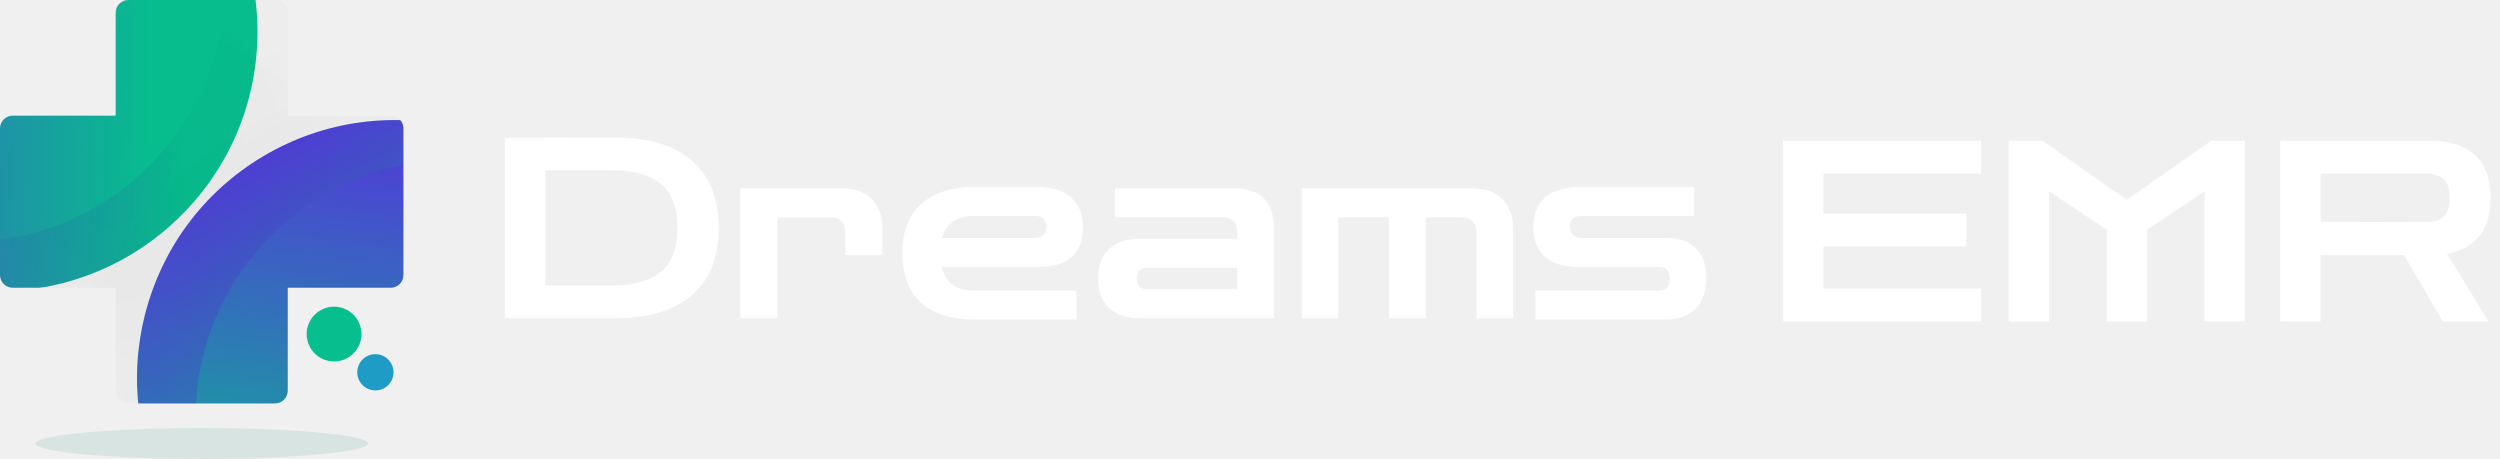
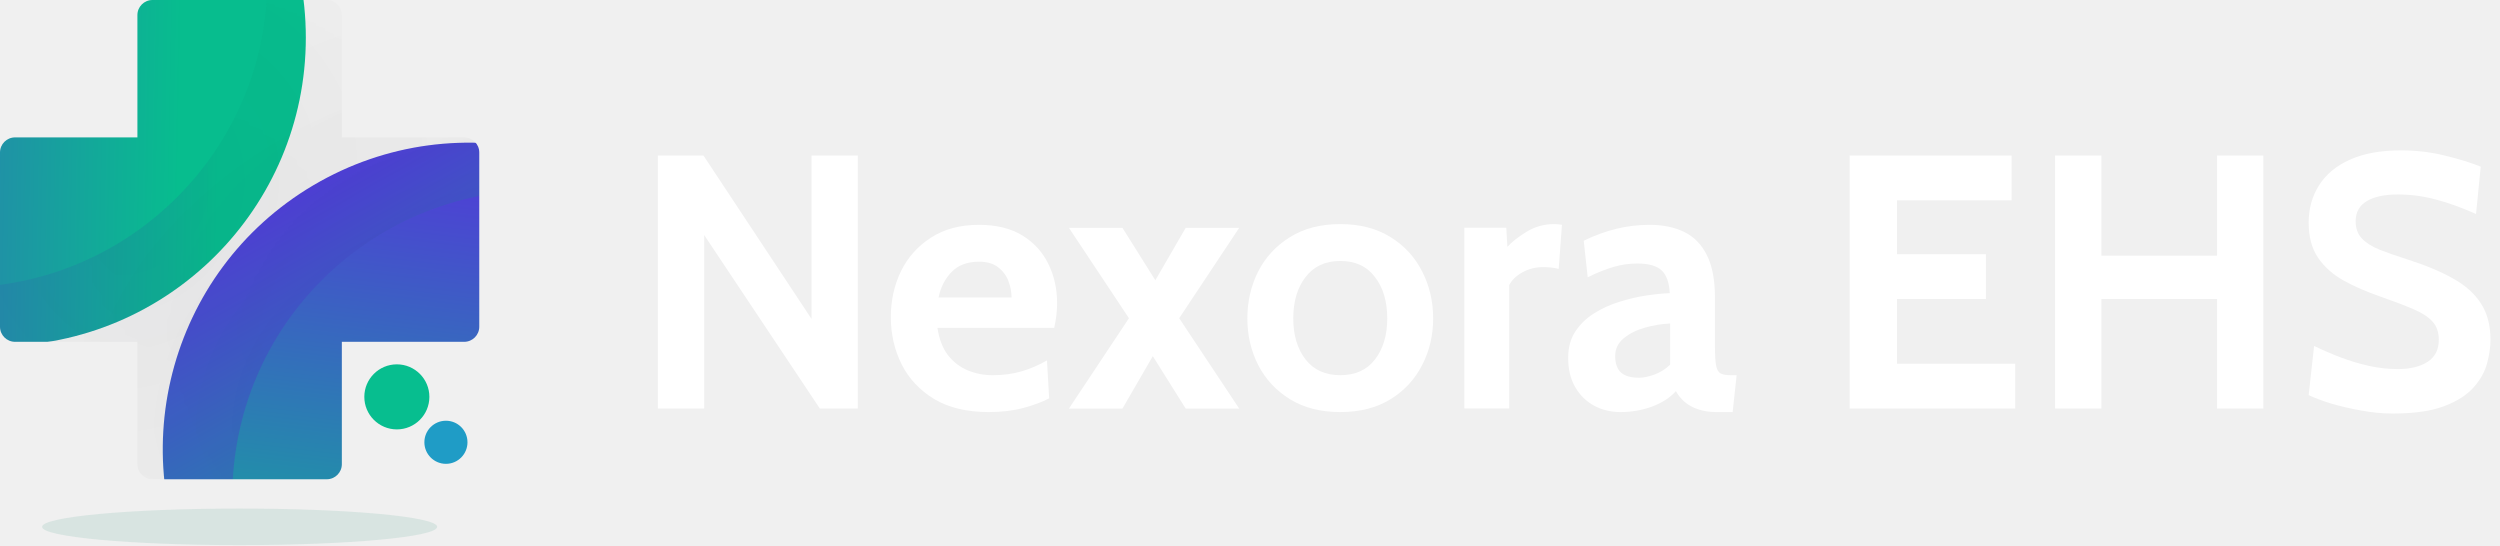
- <svg xmlns="http://www.w3.org/2000/svg" width="158" height="29" viewBox="0 0 158 29" fill="none">
-   <mask id="mask0_10422_8563" style="mask-type:alpha" maskUnits="userSpaceOnUse" x="0" y="0" width="26" height="26">
-     <path d="M7.31 0.802C7.31 0.359 7.669 0 8.113 0H17.384C17.827 0 18.186 0.359 18.186 0.802V24.694C18.186 25.137 17.827 25.497 17.384 25.497H8.113C7.669 25.497 7.31 25.137 7.31 24.694V0.802Z" fill="url(#paint0_linear_10422_8563)" />
-     <path d="M0.802 18.186C0.359 18.186 0 17.827 0 17.384V8.113C0 7.669 0.359 7.31 0.802 7.31H24.694C25.137 7.31 25.497 7.669 25.497 8.113V17.384C25.497 17.827 25.137 18.186 24.694 18.186H0.802Z" fill="url(#paint1_linear_10422_8563)" />
-   </mask>
-   <g mask="url(#mask0_10422_8563)">
-     <path d="M16.27 2.004C16.27 11.065 8.924 18.41 -0.137 18.41C-9.198 18.41 -16.544 11.065 -16.544 2.004C-16.544 -7.057 -9.198 -14.403 -0.137 -14.403C8.924 -14.403 16.27 -7.057 16.27 2.004Z" fill="url(#paint2_linear_10422_8563)" />
-     <g filter="url(#filter0_dd_10422_8563)">
-       <path d="M14.226 -1.11C14.226 7.951 6.88 15.296 -2.181 15.296C-11.242 15.296 -18.587 7.951 -18.587 -1.11C-18.587 -10.171 -11.242 -17.517 -2.181 -17.517C6.88 -17.517 14.226 -10.171 14.226 -1.11Z" fill="url(#paint3_linear_10422_8563)" />
+ <svg xmlns="http://www.w3.org/2000/svg" width="133" height="29" viewBox="0 0 133 29" fill="none">
+   <g clip-path="url(#clip0_185_457)">
+     <mask id="mask0_185_457" style="mask-type:alpha" maskUnits="userSpaceOnUse" x="0" y="0" width="26" height="26">
+       <path d="M7.31 0.802C7.31 0.359 7.669 0 8.113 0H17.384C17.827 0 18.186 0.359 18.186 0.802V24.694C18.186 25.137 17.827 25.497 17.384 25.497H8.113C7.669 25.497 7.31 25.137 7.31 24.694V0.802Z" fill="url(#paint0_linear_185_457)" />
+       <path d="M0.802 18.185C0.359 18.185 0 17.826 0 17.383V8.111C0 7.668 0.359 7.309 0.802 7.309H24.694C25.137 7.309 25.497 7.668 25.497 8.111V17.383C25.497 17.826 25.137 18.185 24.694 18.185H0.802Z" fill="url(#paint1_linear_185_457)" />
+     </mask>
+     <g mask="url(#mask0_185_457)">
+       <path d="M16.27 2.004C16.27 11.065 8.924 18.411 -0.137 18.411C-9.198 18.411 -16.544 11.065 -16.544 2.004C-16.544 -7.057 -9.198 -14.402 -0.137 -14.402C8.924 -14.402 16.27 -7.057 16.27 2.004Z" fill="url(#paint2_linear_185_457)" />
+       <g filter="url(#filter0_dd_185_457)">
+         <path d="M14.226 -1.109C14.226 7.952 6.88 15.297 -2.181 15.297C-11.242 15.297 -18.587 7.952 -18.587 -1.109C-18.587 -10.17 -11.242 -17.516 -2.181 -17.516C6.88 -17.516 14.226 -10.17 14.226 -1.109Z" fill="url(#paint3_linear_185_457)" />
+       </g>
+       <path d="M33.251 37.915C25.504 42.496 15.51 39.929 10.93 32.182C6.349 24.435 8.916 14.441 16.663 9.861C24.41 5.28 34.403 7.847 38.984 15.594C43.564 23.341 40.998 33.335 33.251 37.915Z" fill="url(#paint4_linear_185_457)" />
+       <g filter="url(#filter1_dd_185_457)">
+         <path d="M27.026 42.632C18.071 41.732 11.541 33.744 12.441 24.789C13.341 15.834 21.329 9.304 30.284 10.204C39.239 11.104 45.769 19.092 44.869 28.047C43.969 37.002 35.981 43.532 27.026 42.632Z" fill="url(#paint5_linear_185_457)" />
+       </g>
    </g>
-     <path d="M33.251 37.913C25.504 42.494 15.51 39.927 10.93 32.18C6.349 24.433 8.916 14.44 16.663 9.859C24.41 5.279 34.403 7.845 38.984 15.592C43.564 23.339 40.998 33.333 33.251 37.913Z" fill="url(#paint4_linear_10422_8563)" />
-     <g filter="url(#filter1_dd_10422_8563)">
-       <path d="M27.026 42.63C18.071 41.731 11.541 33.742 12.441 24.787C13.341 15.833 21.329 9.303 30.284 10.202C39.239 11.102 45.769 19.091 44.869 28.046C43.969 37 35.981 43.53 27.026 42.63Z" fill="url(#paint5_linear_10422_8563)" />
-     </g>
+     <path d="M21.113 22.844C22.069 22.844 22.843 22.069 22.843 21.113C22.843 20.158 22.069 19.383 21.113 19.383C20.157 19.383 19.382 20.158 19.382 21.113C19.382 22.069 20.157 22.844 21.113 22.844Z" fill="#07BE8F" />
+     <path d="M23.724 24.676C24.357 24.676 24.87 24.162 24.87 23.529C24.87 22.896 24.357 22.383 23.724 22.383C23.09 22.383 22.577 22.896 22.577 23.529C22.577 24.162 23.09 24.676 23.724 24.676Z" fill="#1F9CC6" />
+     <path d="M12.748 29.001C18.553 29.001 23.258 28.565 23.258 28.028C23.258 27.49 18.553 27.055 12.748 27.055C6.944 27.055 2.238 27.49 2.238 28.028C2.238 28.565 6.944 29.001 12.748 29.001Z" fill="#479681" fill-opacity="0.14" />
+     <path d="M127.283 22C126.738 22 126.177 21.945 125.6 21.837C125.023 21.734 124.488 21.609 123.994 21.462C123.501 21.308 123.11 21.16 122.821 21.019L123.11 18.404C123.558 18.622 124.026 18.824 124.513 19.01C125.001 19.195 125.501 19.346 126.013 19.462C126.526 19.577 127.045 19.635 127.571 19.635C128.225 19.635 128.751 19.506 129.148 19.25C129.545 18.994 129.744 18.603 129.744 18.077C129.744 17.673 129.632 17.349 129.408 17.106C129.183 16.856 128.84 16.635 128.379 16.442C127.917 16.244 127.327 16.019 126.61 15.769C125.892 15.519 125.247 15.237 124.677 14.923C124.106 14.603 123.654 14.199 123.321 13.711C122.988 13.224 122.821 12.603 122.821 11.846C122.821 11.103 123.004 10.442 123.369 9.865C123.735 9.282 124.279 8.827 125.004 8.5C125.735 8.167 126.642 8 127.725 8C128.545 8 129.327 8.093 130.071 8.279C130.815 8.458 131.449 8.654 131.975 8.865L131.725 11.385C130.968 11.045 130.257 10.789 129.59 10.615C128.93 10.436 128.257 10.346 127.571 10.346C126.853 10.346 126.299 10.465 125.908 10.702C125.517 10.939 125.321 11.295 125.321 11.769C125.321 12.147 125.43 12.452 125.648 12.683C125.866 12.914 126.177 13.112 126.581 13.279C126.985 13.439 127.468 13.609 128.033 13.789C129.007 14.096 129.824 14.436 130.485 14.808C131.151 15.173 131.651 15.619 131.985 16.144C132.324 16.663 132.494 17.308 132.494 18.077C132.494 18.462 132.433 18.881 132.311 19.337C132.19 19.785 131.949 20.212 131.59 20.615C131.231 21.019 130.706 21.353 130.013 21.615C129.327 21.872 128.417 22 127.283 22Z" fill="white" />
+     <path d="M109.331 21.735V8.273H111.793V13.6H117.947V8.273H120.408V21.735H117.947V15.908H111.793V21.735H109.331Z" fill="white" />
+     <path d="M98.401 21.735V8.273H107.017V10.658H100.921V13.523H105.651V15.908H100.921V19.35H107.209V21.735H98.401Z" fill="white" />
+     <path d="M86.216 21.922C85.703 21.922 85.235 21.81 84.812 21.586C84.389 21.355 84.052 21.025 83.802 20.596C83.552 20.166 83.427 19.647 83.427 19.038C83.427 18.493 83.552 18.028 83.802 17.644C84.059 17.253 84.392 16.929 84.802 16.672C85.219 16.41 85.668 16.204 86.148 16.057C86.636 15.903 87.113 15.791 87.581 15.721C88.055 15.65 88.472 15.608 88.831 15.596C88.805 15.044 88.664 14.644 88.408 14.394C88.152 14.144 87.716 14.019 87.1 14.019C86.671 14.019 86.251 14.079 85.841 14.201C85.437 14.317 84.978 14.499 84.466 14.749L84.254 12.807C84.831 12.525 85.408 12.313 85.985 12.172C86.568 12.031 87.158 11.961 87.754 11.961C88.472 11.961 89.091 12.089 89.61 12.346C90.129 12.602 90.53 13.015 90.812 13.586C91.094 14.15 91.235 14.897 91.235 15.826V18.422C91.235 18.903 91.257 19.253 91.302 19.471C91.347 19.682 91.43 19.817 91.552 19.874C91.674 19.932 91.85 19.961 92.081 19.961H92.389L92.177 21.922H91.312C90.953 21.922 90.632 21.874 90.35 21.778C90.075 21.689 89.838 21.56 89.639 21.394C89.44 21.227 89.28 21.032 89.158 20.807C88.844 21.16 88.418 21.435 87.879 21.634C87.347 21.826 86.793 21.922 86.216 21.922ZM87.216 20.096C87.427 20.096 87.69 20.041 88.004 19.932C88.318 19.817 88.6 19.64 88.85 19.403V17.211C88.402 17.23 87.953 17.304 87.504 17.432C87.055 17.56 86.68 17.749 86.379 17.999C86.078 18.249 85.927 18.564 85.927 18.942C85.927 19.333 86.03 19.624 86.235 19.817C86.44 20.003 86.767 20.096 87.216 20.096Z" fill="white" />
+     <path d="M77.904 21.73V12.114H80.135L80.192 13.133C80.436 12.864 80.779 12.595 81.221 12.326C81.663 12.056 82.147 11.922 82.673 11.922C82.827 11.922 82.968 11.935 83.096 11.96L82.923 14.306C82.782 14.268 82.641 14.242 82.5 14.23C82.365 14.217 82.231 14.21 82.096 14.21C81.692 14.21 81.324 14.303 80.99 14.489C80.657 14.675 80.423 14.903 80.288 15.172V21.73H77.904Z" fill="white" />
+     <path d="M71.302 21.922C70.257 21.922 69.366 21.694 68.629 21.239C67.892 20.784 67.327 20.178 66.936 19.422C66.552 18.666 66.359 17.838 66.359 16.941C66.359 16.037 66.552 15.204 66.936 14.441C67.327 13.678 67.892 13.069 68.629 12.614C69.366 12.153 70.257 11.922 71.302 11.922C72.347 11.922 73.238 12.153 73.975 12.614C74.712 13.069 75.273 13.678 75.658 14.441C76.049 15.204 76.244 16.037 76.244 16.941C76.244 17.838 76.049 18.666 75.658 19.422C75.273 20.178 74.712 20.784 73.975 21.239C73.238 21.694 72.347 21.922 71.302 21.922ZM71.302 19.96C72.103 19.96 72.719 19.681 73.148 19.124C73.584 18.56 73.802 17.832 73.802 16.941C73.802 16.037 73.584 15.303 73.148 14.739C72.719 14.169 72.103 13.883 71.302 13.883C70.507 13.883 69.892 14.169 69.456 14.739C69.02 15.303 68.802 16.037 68.802 16.941C68.802 17.832 69.02 18.56 69.456 19.124C69.892 19.681 70.507 19.96 71.302 19.96Z" fill="white" />
+     <path d="M56.867 21.736L60.06 16.929L56.867 12.121H59.714L61.464 14.91L63.079 12.121H65.925L62.733 16.929L65.925 21.736H63.079L61.329 18.948L59.714 21.736H56.867Z" fill="white" />
+     <path d="M52.603 21.922C51.443 21.922 50.475 21.692 49.699 21.23C48.93 20.762 48.353 20.147 47.968 19.384C47.584 18.615 47.392 17.775 47.392 16.865C47.392 15.987 47.571 15.176 47.93 14.432C48.295 13.688 48.827 13.092 49.526 12.644C50.225 12.188 51.077 11.961 52.084 11.961C53.007 11.961 53.776 12.15 54.392 12.528C55.007 12.906 55.468 13.413 55.776 14.047C56.084 14.676 56.238 15.371 56.238 16.134C56.238 16.346 56.225 16.56 56.199 16.778C56.173 16.99 56.135 17.211 56.084 17.442H49.872C49.962 18.038 50.148 18.522 50.43 18.894C50.718 19.259 51.068 19.528 51.478 19.701C51.895 19.874 52.34 19.961 52.815 19.961C53.372 19.961 53.892 19.89 54.372 19.749C54.853 19.602 55.295 19.41 55.699 19.172L55.815 21.192C55.449 21.384 54.994 21.554 54.449 21.701C53.904 21.849 53.289 21.922 52.603 21.922ZM49.93 15.826H53.815C53.815 15.538 53.76 15.249 53.651 14.961C53.542 14.666 53.359 14.419 53.103 14.221C52.853 14.022 52.513 13.922 52.084 13.922C51.468 13.922 50.984 14.102 50.632 14.461C50.279 14.82 50.045 15.275 49.93 15.826Z" fill="white" />
+     <path d="M35 21.735V8.273H37.423L43.173 16.966V8.273H45.635V21.735H43.615L37.462 12.504V21.735H35Z" fill="white" />
  </g>
-   <circle cx="21.113" cy="21.113" r="1.731" fill="#07BE8F" />
-   <circle cx="23.724" cy="23.529" r="1.146" fill="#1F9CC6" />
-   <ellipse cx="12.748" cy="28.027" rx="10.51" ry="0.973" fill="#479681" fill-opacity="0.14" />
-   <path d="M31.919 20.116V8.705H33.803L38.91 8.689C40.974 8.689 42.575 9.173 43.714 10.141C44.852 11.11 45.421 12.53 45.421 14.403C45.421 16.275 44.852 17.696 43.714 18.664C42.575 19.632 40.974 20.116 38.91 20.116H31.919ZM38.734 10.764H34.473V18.041H38.734C40.075 18.041 41.091 17.749 41.782 17.164C42.474 16.578 42.82 15.658 42.82 14.403C42.82 13.136 42.474 12.216 41.782 11.642C41.091 11.056 40.075 10.764 38.734 10.764Z" fill="white" />
-   <path d="M46.783 20.116V11.897H53.071C53.996 11.897 54.677 12.131 55.114 12.599C55.55 13.057 55.768 13.663 55.768 14.419V16.126H53.422V14.706C53.422 14.068 53.103 13.748 52.464 13.748H49.129V20.116H46.783Z" fill="white" />
-   <path d="M61.563 20.196C60.137 20.196 59.025 19.845 58.227 19.143C57.429 18.43 57.031 17.387 57.031 16.015C57.031 14.631 57.429 13.589 58.227 12.886C59.025 12.174 60.137 11.817 61.563 11.817H65.553C66.489 11.817 67.202 12.041 67.692 12.488C68.192 12.924 68.442 13.552 68.442 14.371C68.442 16.041 67.479 16.876 65.553 16.876H59.52C59.744 17.866 60.425 18.361 61.563 18.361H68.027V20.196H61.563ZM61.563 13.653C60.467 13.653 59.791 14.115 59.536 15.041H65.441C65.654 15.041 65.819 14.977 65.936 14.85C66.064 14.722 66.127 14.546 66.127 14.323C66.127 13.876 65.899 13.653 65.441 13.653H61.563Z" fill="white" />
-   <path d="M72.067 20.116C71.205 20.116 70.546 19.898 70.088 19.462C69.63 19.026 69.402 18.403 69.402 17.595C69.402 16.797 69.63 16.18 70.088 15.743C70.546 15.307 71.205 15.089 72.067 15.089H78.195V14.706C78.195 14.057 77.876 13.732 77.238 13.732H70.471V11.897H77.844C78.813 11.897 79.499 12.12 79.903 12.567C80.308 13.004 80.51 13.621 80.51 14.419V20.116H72.067ZM72.482 18.281H78.195V16.924H72.482C72.28 16.924 72.12 16.988 72.003 17.116C71.897 17.233 71.844 17.392 71.844 17.595C71.844 17.797 71.897 17.962 72.003 18.089C72.12 18.217 72.28 18.281 72.482 18.281Z" fill="white" />
-   <path d="M82.271 20.116V11.897H92.916C93.853 11.897 94.539 12.131 94.975 12.599C95.411 13.057 95.629 13.663 95.629 14.419V20.116H93.315V14.706C93.315 14.057 92.985 13.732 92.326 13.732H90.107V20.116H87.793V13.732H84.585V20.116H82.271Z" fill="white" />
-   <path d="M97.04 20.196V18.361H104.86C105.307 18.361 105.531 18.111 105.531 17.611C105.531 17.121 105.307 16.876 104.86 16.876H99.801C98.854 16.876 98.136 16.664 97.647 16.238C97.157 15.802 96.912 15.179 96.912 14.371C96.912 13.552 97.157 12.924 97.647 12.488C98.147 12.041 98.865 11.817 99.801 11.817H107.079V13.653H99.913C99.455 13.653 99.227 13.876 99.227 14.323C99.227 14.546 99.29 14.722 99.418 14.85C99.546 14.977 99.711 15.041 99.913 15.041H105.275C106.105 15.041 106.738 15.259 107.174 15.695C107.621 16.121 107.845 16.743 107.845 17.563C107.845 18.393 107.621 19.042 107.174 19.51C106.728 19.967 106.094 20.196 105.275 20.196H97.04Z" fill="white" />
-   <path d="M112.691 20.311V8.9H125.204V10.974H115.245V13.496H124.278V15.571H115.245V18.236H125.204V20.311H112.691Z" fill="white" />
-   <path d="M126.952 20.311V8.9H129.091L134.373 12.602H134.453L139.736 8.9H141.874V20.311H139.321V12.092L135.698 14.518V20.311H133.145V14.518L129.506 12.092V20.311H126.952Z" fill="white" />
-   <path d="M144.112 20.311V8.9H153.672C154.853 8.9 155.768 9.198 156.417 9.793C157.077 10.389 157.406 11.294 157.406 12.507C157.406 13.539 157.167 14.347 156.688 14.932C156.209 15.518 155.528 15.885 154.645 16.034L157.279 20.311H154.374L151.932 16.113H146.666V20.311H144.112ZM153.369 10.974H146.666V14.023L153.369 14.039C153.837 14.039 154.193 13.922 154.438 13.688C154.693 13.454 154.821 13.06 154.821 12.507C154.821 11.943 154.693 11.549 154.438 11.326C154.193 11.091 153.837 10.974 153.369 10.974Z" fill="white" />
  <defs>
-     <filter id="filter0_dd_10422_8563" x="-36.987" y="-31.117" width="69.613" height="69.613" filterUnits="userSpaceOnUse" color-interpolation-filters="sRGB">
+     <filter id="filter0_dd_185_457" x="-42.987" y="-37.116" width="81.613" height="81.612" filterUnits="userSpaceOnUse" color-interpolation-filters="sRGB">
      <feFlood flood-opacity="0" result="BackgroundImageFix" />
      <feColorMatrix in="SourceAlpha" type="matrix" values="0 0 0 0 0 0 0 0 0 0 0 0 0 0 0 0 0 0 127 0" result="hardAlpha" />
-       <feMorphology radius="2" operator="erode" in="SourceAlpha" result="effect1_dropShadow_10422_8563" />
      <feOffset dy="4" />
      <feGaussianBlur stdDeviation="6.5" />
      <feColorMatrix type="matrix" values="0 0 0 0 0.075 0 0 0 0 0.063 0 0 0 0 0.133 0 0 0 0.06 0" />
-       <feBlend mode="normal" in2="BackgroundImageFix" result="effect1_dropShadow_10422_8563" />
+       <feBlend mode="normal" in2="BackgroundImageFix" result="effect1_dropShadow_185_457" />
      <feColorMatrix in="SourceAlpha" type="matrix" values="0 0 0 0 0 0 0 0 0 0 0 0 0 0 0 0 0 0 127 0" result="hardAlpha" />
-       <feMorphology radius="6" operator="erode" in="SourceAlpha" result="effect2_dropShadow_10422_8563" />
      <feOffset dy="4.8" />
      <feGaussianBlur stdDeviation="12.2" />
      <feColorMatrix type="matrix" values="0 0 0 0 0.075 0 0 0 0 0.063 0 0 0 0 0.133 0 0 0 0.1 0" />
-       <feBlend mode="normal" in2="effect1_dropShadow_10422_8563" result="effect2_dropShadow_10422_8563" />
-       <feBlend mode="normal" in="SourceGraphic" in2="effect2_dropShadow_10422_8563" result="shape" />
+       <feBlend mode="normal" in2="effect1_dropShadow_185_457" result="effect2_dropShadow_185_457" />
+       <feBlend mode="normal" in="SourceGraphic" in2="effect2_dropShadow_185_457" result="shape" />
    </filter>
-     <filter id="filter1_dd_10422_8563" x="-6.042" y="-3.48" width="69.394" height="69.394" filterUnits="userSpaceOnUse" color-interpolation-filters="sRGB">
+     <filter id="filter1_dd_185_457" x="-12.042" y="-9.479" width="81.394" height="81.394" filterUnits="userSpaceOnUse" color-interpolation-filters="sRGB">
      <feFlood flood-opacity="0" result="BackgroundImageFix" />
      <feColorMatrix in="SourceAlpha" type="matrix" values="0 0 0 0 0 0 0 0 0 0 0 0 0 0 0 0 0 0 127 0" result="hardAlpha" />
-       <feMorphology radius="2" operator="erode" in="SourceAlpha" result="effect1_dropShadow_10422_8563" />
      <feOffset dy="4" />
      <feGaussianBlur stdDeviation="6.5" />
      <feColorMatrix type="matrix" values="0 0 0 0 0.075 0 0 0 0 0.063 0 0 0 0 0.133 0 0 0 0.06 0" />
-       <feBlend mode="normal" in2="BackgroundImageFix" result="effect1_dropShadow_10422_8563" />
+       <feBlend mode="normal" in2="BackgroundImageFix" result="effect1_dropShadow_185_457" />
      <feColorMatrix in="SourceAlpha" type="matrix" values="0 0 0 0 0 0 0 0 0 0 0 0 0 0 0 0 0 0 127 0" result="hardAlpha" />
-       <feMorphology radius="6" operator="erode" in="SourceAlpha" result="effect2_dropShadow_10422_8563" />
      <feOffset dy="4.8" />
      <feGaussianBlur stdDeviation="12.2" />
      <feColorMatrix type="matrix" values="0 0 0 0 0.075 0 0 0 0 0.063 0 0 0 0 0.133 0 0 0 0.1 0" />
-       <feBlend mode="normal" in2="effect1_dropShadow_10422_8563" result="effect2_dropShadow_10422_8563" />
-       <feBlend mode="normal" in="SourceGraphic" in2="effect2_dropShadow_10422_8563" result="shape" />
+       <feBlend mode="normal" in2="effect1_dropShadow_185_457" result="effect2_dropShadow_185_457" />
+       <feBlend mode="normal" in="SourceGraphic" in2="effect2_dropShadow_185_457" result="shape" />
    </filter>
-     <linearGradient id="paint0_linear_10422_8563" x1="21.613" y1="33.118" x2="-2.193" y2="32.659" gradientUnits="userSpaceOnUse">
+     <linearGradient id="paint0_linear_185_457" x1="21.613" y1="33.118" x2="-2.193" y2="32.659" gradientUnits="userSpaceOnUse">
      <stop stop-color="#07BE8F" />
      <stop offset="1" stop-color="#5435DB" />
    </linearGradient>
-     <linearGradient id="paint1_linear_10422_8563" x1="21.613" y1="33.118" x2="-2.193" y2="32.659" gradientUnits="userSpaceOnUse">
+     <linearGradient id="paint1_linear_185_457" x1="21.613" y1="33.116" x2="-2.193" y2="32.657" gradientUnits="userSpaceOnUse">
      <stop stop-color="#07BE8F" />
      <stop offset="1" stop-color="#5435DB" />
    </linearGradient>
-     <linearGradient id="paint2_linear_10422_8563" x1="11.272" y1="28.218" x2="-19.366" y2="27.628" gradientUnits="userSpaceOnUse">
+     <linearGradient id="paint2_linear_185_457" x1="11.272" y1="28.219" x2="-19.366" y2="27.628" gradientUnits="userSpaceOnUse">
      <stop stop-color="#07BE8F" />
      <stop offset="1" stop-color="#5435DB" />
    </linearGradient>
-     <linearGradient id="paint3_linear_10422_8563" x1="9.228" y1="25.104" x2="-21.41" y2="24.514" gradientUnits="userSpaceOnUse">
+     <linearGradient id="paint3_linear_185_457" x1="9.228" y1="25.105" x2="-21.41" y2="24.515" gradientUnits="userSpaceOnUse">
      <stop stop-color="#07BE8F" />
      <stop offset="1" stop-color="#5435DB" />
    </linearGradient>
-     <linearGradient id="paint4_linear_10422_8563" x1="8.311" y1="46.892" x2="-6.672" y2="20.399" gradientUnits="userSpaceOnUse">
+     <linearGradient id="paint4_linear_185_457" x1="8.311" y1="46.894" x2="-6.672" y2="20.401" gradientUnits="userSpaceOnUse">
      <stop stop-color="#07BE8F" />
      <stop offset="1" stop-color="#5435DB" />
    </linearGradient>
-     <linearGradient id="paint5_linear_10422_8563" x1="1.615" y1="35.088" x2="5.241" y2="4.869" gradientUnits="userSpaceOnUse">
+     <linearGradient id="paint5_linear_185_457" x1="1.615" y1="35.09" x2="5.241" y2="4.87" gradientUnits="userSpaceOnUse">
      <stop stop-color="#07BE8F" />
      <stop offset="1" stop-color="#5435DB" />
    </linearGradient>
+     <clipPath id="clip0_185_457">
+       <rect width="132.494" height="29.001" fill="white" />
+     </clipPath>
  </defs>
</svg>
